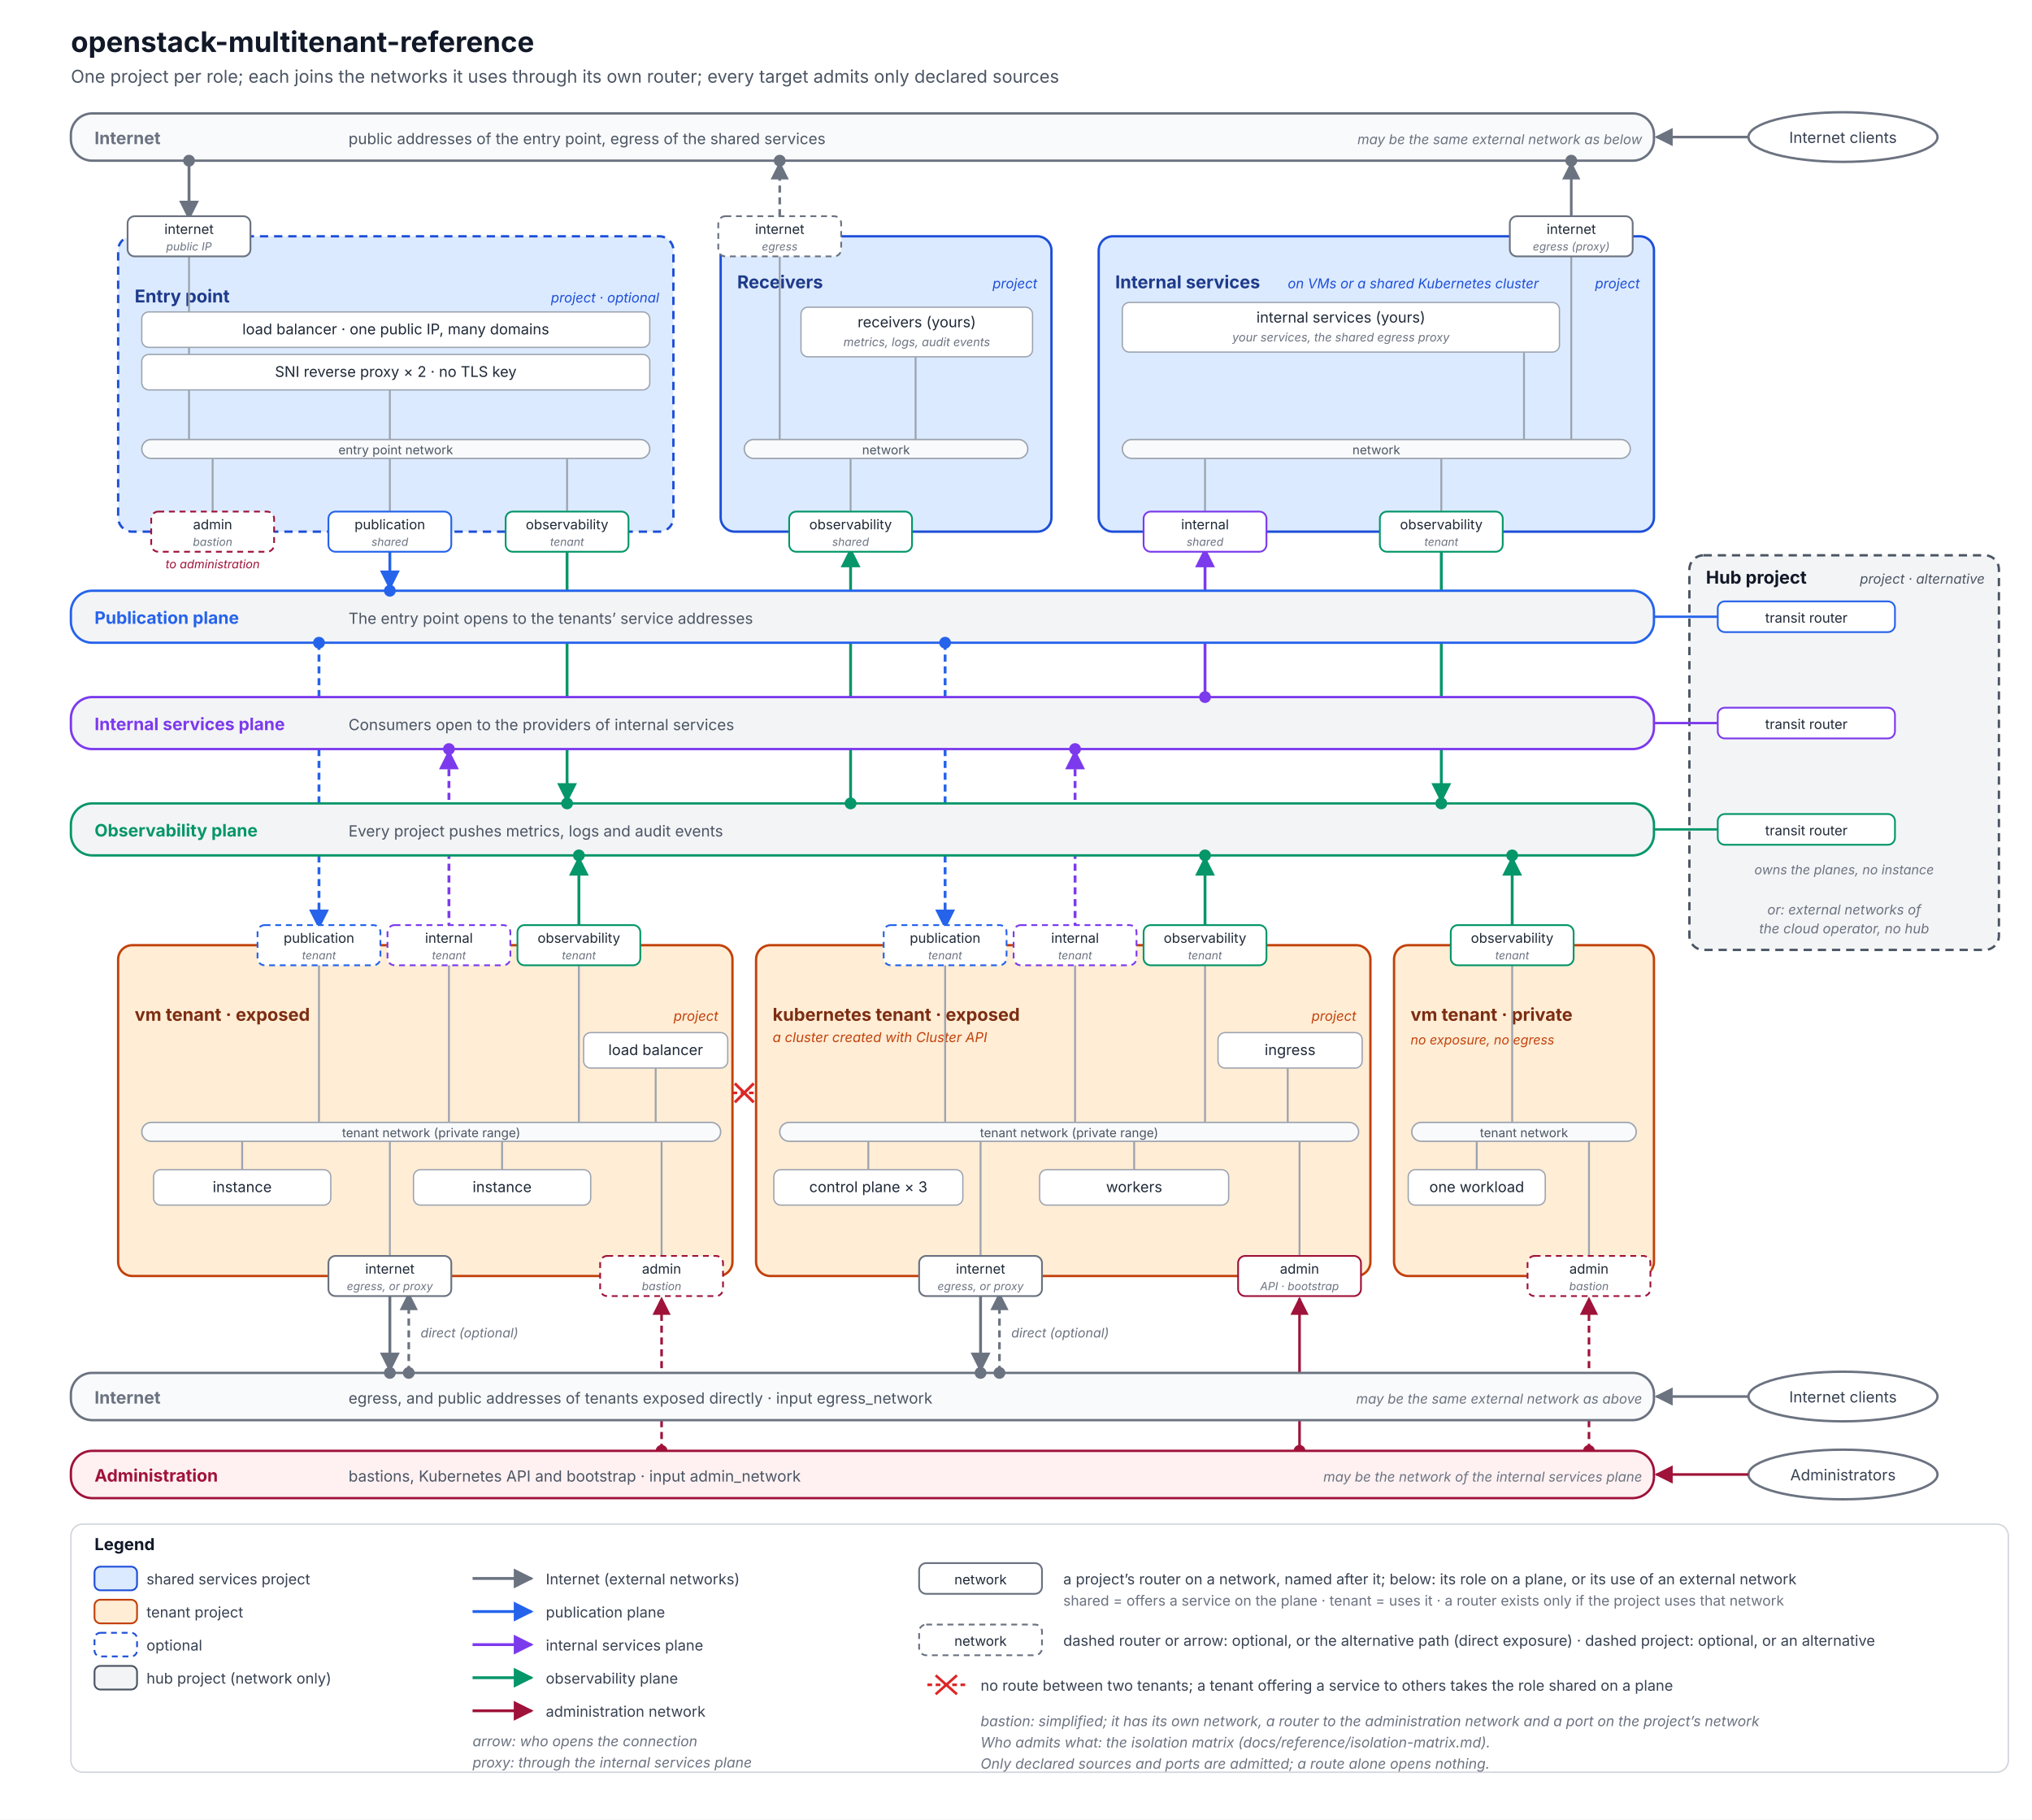
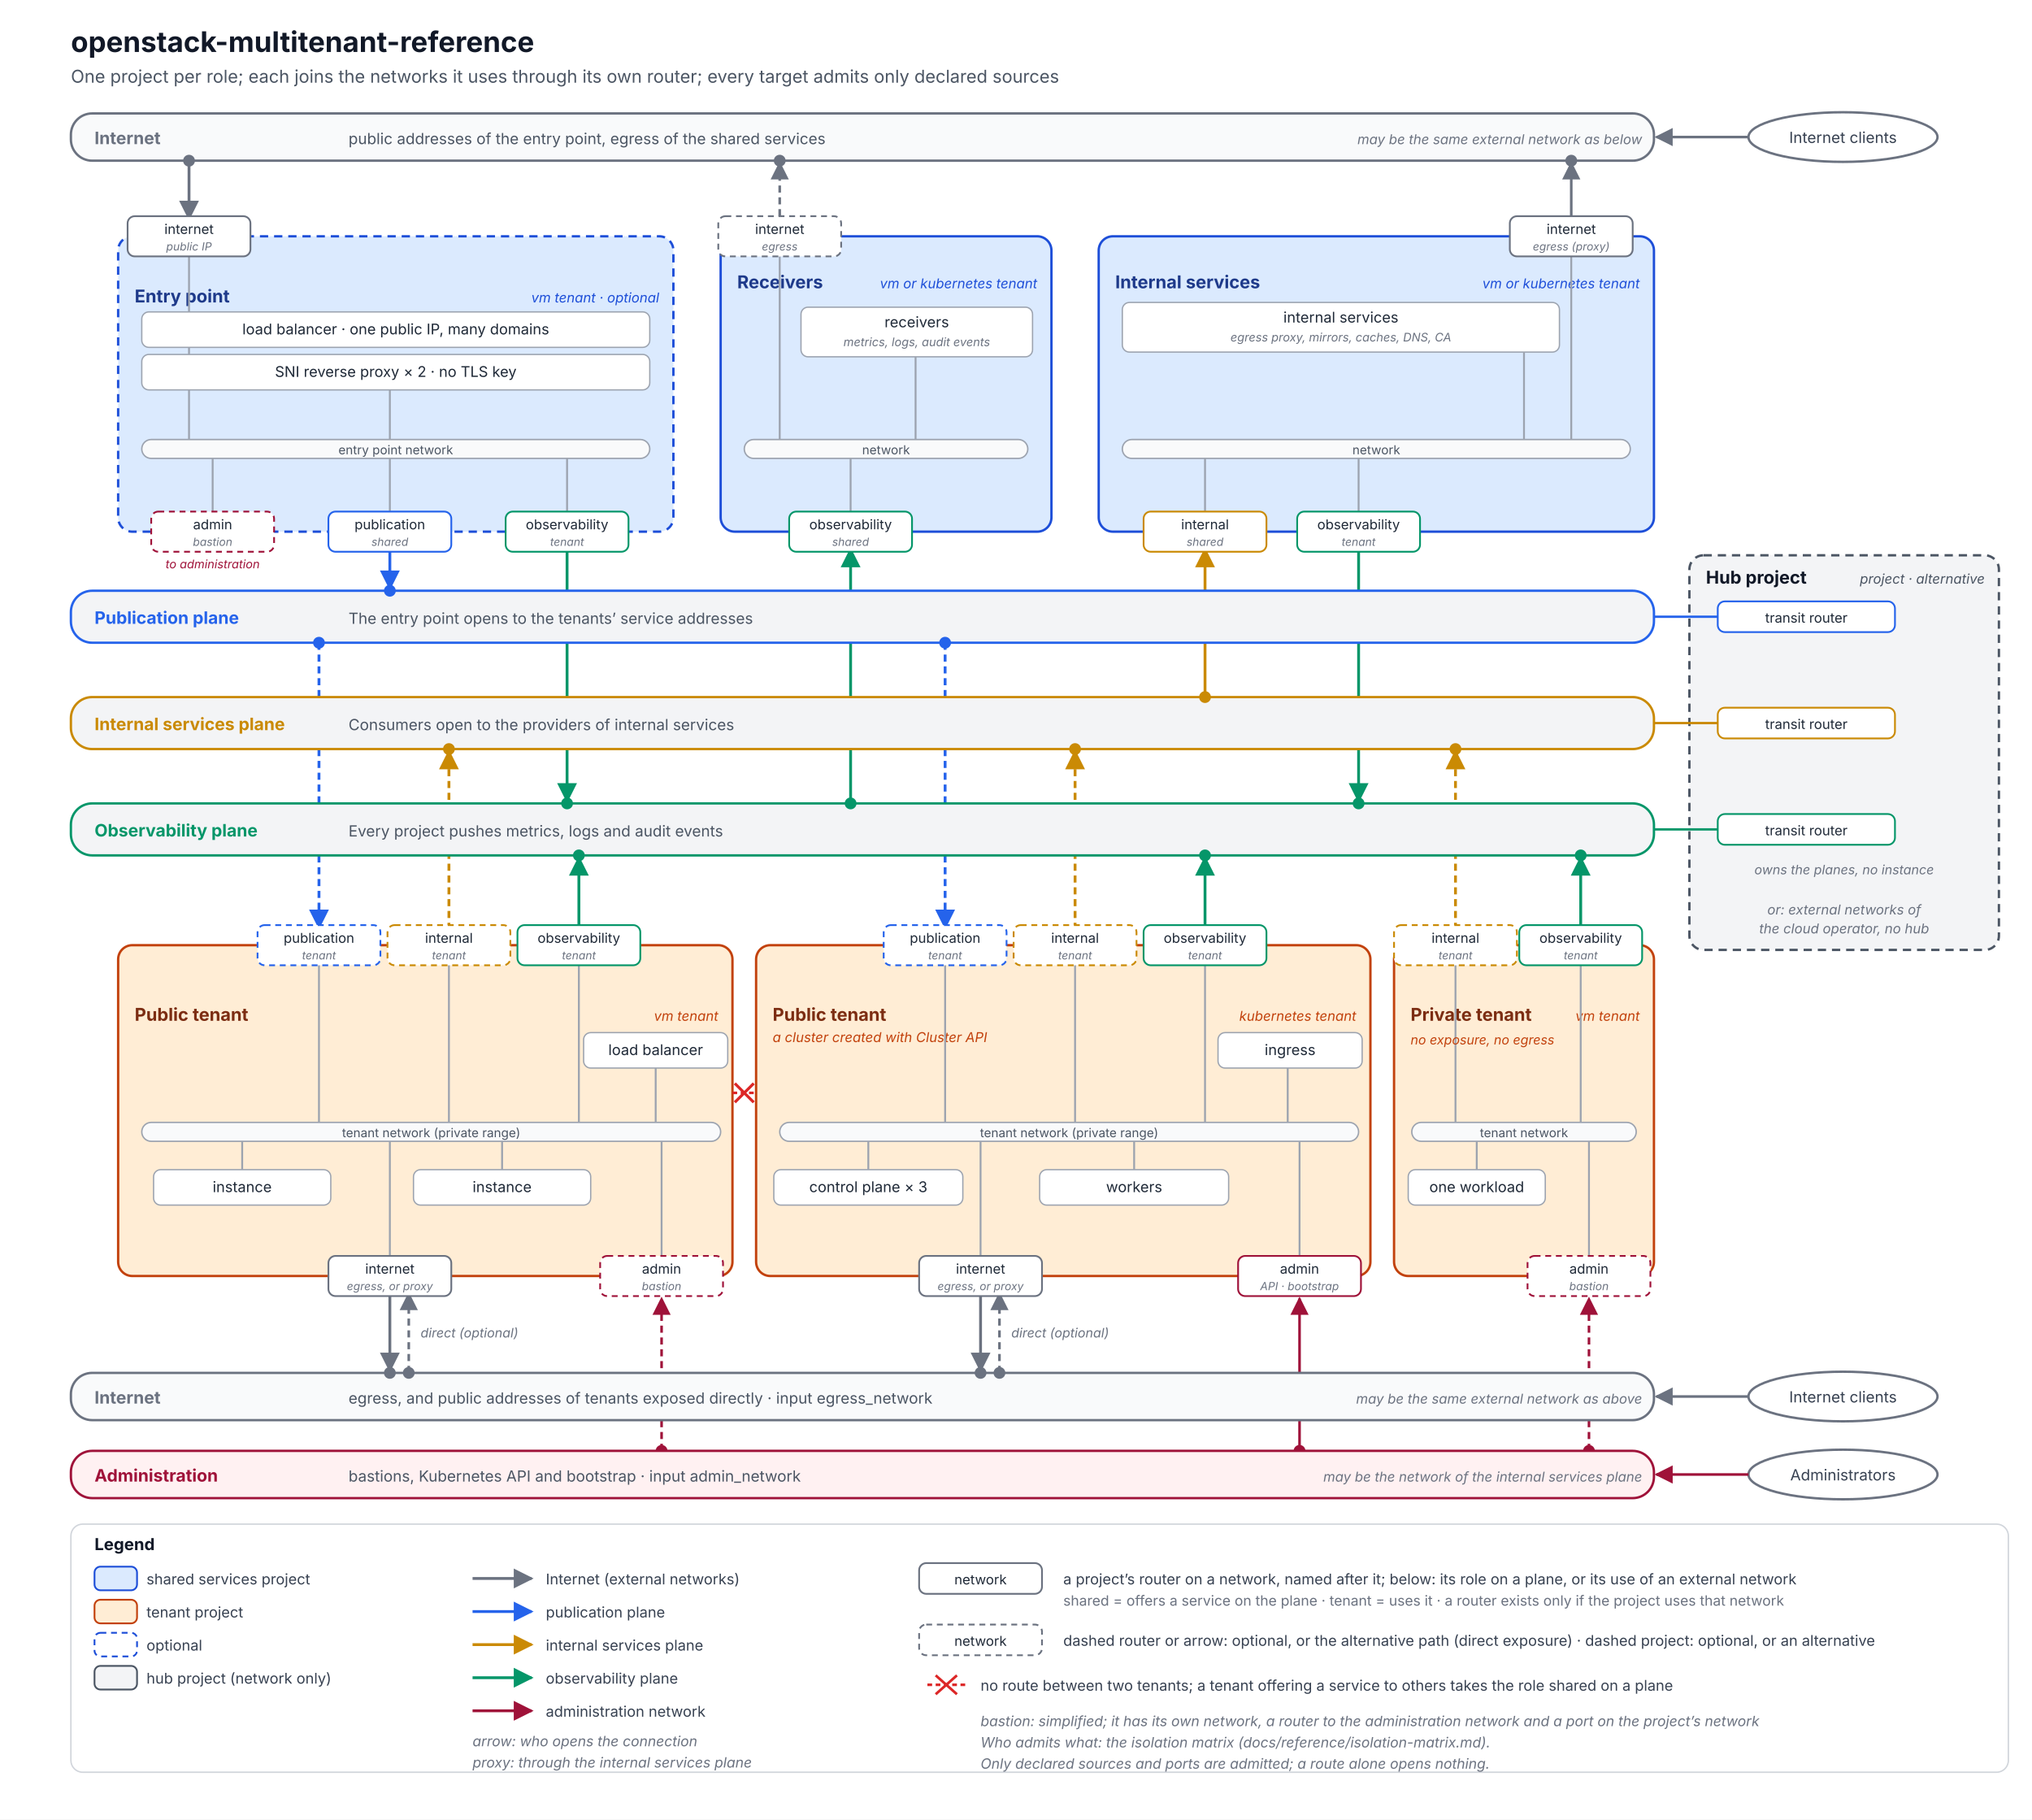
<svg xmlns="http://www.w3.org/2000/svg" viewBox="0 0 1720 1540" width="1720" height="1540" font-family="Inter,'Segoe UI',Helvetica,Arial,'DejaVu Sans',sans-serif">
  <defs>
    <marker id="madm" viewBox="0 0 10 10" refX="9" refY="5" markerWidth="7" markerHeight="7" orient="auto-start-reverse">
      <path d="M0,0 L10,5 L0,10 z" fill="#9f1239" />
    </marker>
    <marker id="mnet" viewBox="0 0 10 10" refX="9" refY="5" markerWidth="7" markerHeight="7" orient="auto-start-reverse">
      <path d="M0,0 L10,5 L0,10 z" fill="#6b7280" />
    </marker>
    <marker id="mpub" viewBox="0 0 10 10" refX="9" refY="5" markerWidth="7" markerHeight="7" orient="auto-start-reverse">
      <path d="M0,0 L10,5 L0,10 z" fill="#2563eb" />
    </marker>
    <marker id="mint" viewBox="0 0 10 10" refX="9" refY="5" markerWidth="7" markerHeight="7" orient="auto-start-reverse">
-       <path d="M0,0 L10,5 L0,10 z" fill="#7c3aed" />
+       <path d="M0,0 L10,5 L0,10 z" fill="#ca8a04" />
    </marker>
    <marker id="mobs" viewBox="0 0 10 10" refX="9" refY="5" markerWidth="7" markerHeight="7" orient="auto-start-reverse">
      <path d="M0,0 L10,5 L0,10 z" fill="#059669" />
    </marker>
    <marker id="mlan" viewBox="0 0 10 10" refX="9" refY="5" markerWidth="7" markerHeight="7" orient="auto-start-reverse">
      <path d="M0,0 L10,5 L0,10 z" fill="#9ca3af" />
    </marker>
    <marker id="mr" viewBox="0 0 10 10" refX="9" refY="5" markerWidth="7" markerHeight="7" orient="auto-start-reverse">
      <path d="M0,0 L10,5 L0,10 z" fill="#dc2626" />
    </marker>
  </defs>
  <rect width="1720" height="1540" fill="#ffffff" />
  <text x="60" y="44" font-size="24" fill="#111827" font-weight="bold" text-anchor="start">openstack-multitenant-reference</text>
  <text x="60" y="70" font-size="15" fill="#4b5563" font-weight="normal" text-anchor="start">One project per role; each joins the networks it uses through its own router; every target admits only declared sources</text>
  <line x1="330" y1="463" x2="330" y2="498" stroke="#2563eb" stroke-width="2.4" marker-end="url(#mpub)" />
  <line x1="480" y1="463" x2="480" y2="678" stroke="#059669" stroke-width="2.4" marker-end="url(#mobs)" />
  <line x1="720" y1="680" x2="720" y2="465" stroke="#059669" stroke-width="2.4" marker-end="url(#mobs)" />
-   <line x1="1020" y1="590" x2="1020" y2="465" stroke="#7c3aed" stroke-width="2.4" marker-end="url(#mint)" />
-   <line x1="1220" y1="463" x2="1220" y2="678" stroke="#059669" stroke-width="2.4" marker-end="url(#mobs)" />
+   <line x1="1020" y1="590" x2="1020" y2="465" stroke="#ca8a04" stroke-width="2.4" marker-end="url(#mint)" />
+   <line x1="1150" y1="463" x2="1150" y2="678" stroke="#059669" stroke-width="2.4" marker-end="url(#mobs)" />
  <line x1="270" y1="544" x2="270" y2="785" stroke="#2563eb" stroke-width="2.4" stroke-dasharray="6 4" marker-end="url(#mpub)" />
-   <line x1="380" y1="787" x2="380" y2="636" stroke="#7c3aed" stroke-width="2.4" stroke-dasharray="6 4" marker-end="url(#mint)" />
+   <line x1="380" y1="787" x2="380" y2="636" stroke="#ca8a04" stroke-width="2.4" stroke-dasharray="6 4" marker-end="url(#mint)" />
+   <line x1="1232" y1="787" x2="1232" y2="636" stroke="#ca8a04" stroke-width="2.4" stroke-dasharray="6 4" marker-end="url(#mint)" />
  <line x1="490" y1="787" x2="490" y2="726" stroke="#059669" stroke-width="2.4" marker-end="url(#mobs)" />
  <line x1="800" y1="544" x2="800" y2="785" stroke="#2563eb" stroke-width="2.4" stroke-dasharray="6 4" marker-end="url(#mpub)" />
-   <line x1="910" y1="787" x2="910" y2="636" stroke="#7c3aed" stroke-width="2.4" stroke-dasharray="6 4" marker-end="url(#mint)" />
+   <line x1="910" y1="787" x2="910" y2="636" stroke="#ca8a04" stroke-width="2.4" stroke-dasharray="6 4" marker-end="url(#mint)" />
  <line x1="1020" y1="787" x2="1020" y2="726" stroke="#059669" stroke-width="2.4" marker-end="url(#mobs)" />
-   <line x1="1280" y1="787" x2="1280" y2="726" stroke="#059669" stroke-width="2.4" marker-end="url(#mobs)" />
+   <line x1="1338" y1="787" x2="1338" y2="726" stroke="#059669" stroke-width="2.4" marker-end="url(#mobs)" />
  <rect x="60" y="96" width="1340" height="40" rx="18" fill="#f9fafb" stroke="#6b7280" stroke-width="2" />
  <text x="80" y="122" font-size="14.5" fill="#6b7280" font-weight="bold" text-anchor="start">Internet</text>
  <text x="295" y="122" font-size="13" fill="#4b5563" font-weight="normal" text-anchor="start">public addresses of the entry point, egress of the shared services</text>
  <line x1="560" y1="1228" x2="560" y2="1099" stroke="#9f1239" stroke-width="2.2" stroke-dasharray="6 4" marker-end="url(#madm)" />
  <circle cx="560" cy="1228" r="5" fill="#9f1239" />
  <line x1="1100" y1="1228" x2="1100" y2="1099" stroke="#9f1239" stroke-width="2.2" marker-end="url(#madm)" />
  <circle cx="1100" cy="1228" r="5" fill="#9f1239" />
  <line x1="1345" y1="1228" x2="1345" y2="1099" stroke="#9f1239" stroke-width="2.2" stroke-dasharray="6 4" marker-end="url(#madm)" />
  <circle cx="1345" cy="1228" r="5" fill="#9f1239" />
  <rect x="60" y="1162" width="1340" height="40" rx="18" fill="#f9fafb" stroke="#6b7280" stroke-width="2" />
  <text x="80" y="1188" font-size="14.5" fill="#6b7280" font-weight="bold" text-anchor="start">Internet</text>
  <text x="295" y="1188" font-size="13" fill="#4b5563" font-weight="normal" text-anchor="start">egress, and public addresses of tenants exposed directly · input egress_network</text>
  <text x="1390" y="122" font-size="11.5" fill="#6b7280" font-weight="normal" text-anchor="end" font-style="italic">may be the same external network as below</text>
  <text x="1390" y="1188" font-size="11.5" fill="#6b7280" font-weight="normal" text-anchor="end" font-style="italic">may be the same external network as above</text>
  <ellipse cx="1560" cy="116" rx="80" ry="21" fill="#ffffff" stroke="#6b7280" stroke-width="2" />
  <text x="1560" y="121" font-size="13" fill="#374151" font-weight="normal" text-anchor="middle">Internet clients</text>
  <line x1="1480" y1="116" x2="1402" y2="116" stroke="#6b7280" stroke-width="2.2" marker-end="url(#mnet)" />
  <ellipse cx="1560" cy="1182" rx="80" ry="21" fill="#ffffff" stroke="#6b7280" stroke-width="2" />
  <text x="1560" y="1187" font-size="13" fill="#374151" font-weight="normal" text-anchor="middle">Internet clients</text>
  <line x1="1480" y1="1182" x2="1402" y2="1182" stroke="#6b7280" stroke-width="2.2" marker-end="url(#mnet)" />
  <line x1="660" y1="183" x2="660" y2="138" stroke="#6b7280" stroke-width="2.2" stroke-dasharray="6 4" marker-end="url(#mnet)" />
  <circle cx="660" cy="136" r="5" fill="#6b7280" />
  <line x1="1330" y1="183" x2="1330" y2="138" stroke="#6b7280" stroke-width="2.2" marker-end="url(#mnet)" />
  <circle cx="1330" cy="136" r="5" fill="#6b7280" />
  <line x1="160" y1="136" x2="160" y2="185" stroke="#6b7280" stroke-width="2.4" marker-end="url(#mnet)" />
  <circle cx="160" cy="136" r="5" fill="#6b7280" />
  <line x1="330" y1="1093" x2="330" y2="1160" stroke="#6b7280" stroke-width="2.4" marker-end="url(#mnet)" />
  <circle cx="330" cy="1162" r="5" fill="#6b7280" />
  <line x1="830" y1="1093" x2="830" y2="1160" stroke="#6b7280" stroke-width="2.4" marker-end="url(#mnet)" />
  <circle cx="830" cy="1162" r="5" fill="#6b7280" />
  <rect x="60" y="1228" width="1340" height="40" rx="18" fill="#fff1f2" stroke="#9f1239" stroke-width="2" />
  <text x="80" y="1254" font-size="14.5" fill="#9f1239" font-weight="bold" text-anchor="start">Administration</text>
  <text x="295" y="1254" font-size="13" fill="#4b5563" font-weight="normal" text-anchor="start">bastions, Kubernetes API and bootstrap · input admin_network</text>
  <text x="1390" y="1254" font-size="11.5" fill="#6b7280" font-weight="normal" text-anchor="end" font-style="italic">may be the network of the internal services plane</text>
  <ellipse cx="1560" cy="1248" rx="80" ry="21" fill="#ffffff" stroke="#6b7280" stroke-width="2" />
  <text x="1560" y="1253" font-size="13" fill="#374151" font-weight="normal" text-anchor="middle">Administrators</text>
  <line x1="1480" y1="1248" x2="1402" y2="1248" stroke="#9f1239" stroke-width="2.2" marker-end="url(#madm)" />
  <line x1="346" y1="1162" x2="346" y2="1095" stroke="#6b7280" stroke-width="2.2" stroke-dasharray="6 4" marker-end="url(#mnet)" />
  <circle cx="346" cy="1162" r="5" fill="#6b7280" />
  <text x="356" y="1132" font-size="11" fill="#6b7280" font-weight="normal" text-anchor="start" font-style="italic">direct (optional)</text>
  <line x1="846" y1="1162" x2="846" y2="1095" stroke="#6b7280" stroke-width="2.2" stroke-dasharray="6 4" marker-end="url(#mnet)" />
  <circle cx="846" cy="1162" r="5" fill="#6b7280" />
  <text x="856" y="1132" font-size="11" fill="#6b7280" font-weight="normal" text-anchor="start" font-style="italic">direct (optional)</text>
  <rect x="60" y="500" width="1340" height="44" rx="18" fill="#f3f4f6" stroke="#2563eb" stroke-width="2" />
  <text x="80" y="528" font-size="14.5" fill="#2563eb" font-weight="bold" text-anchor="start">Publication plane</text>
  <text x="295" y="528" font-size="13" fill="#4b5563" font-weight="normal" text-anchor="start">The entry point opens to the tenants’ service addresses</text>
-   <rect x="60" y="590" width="1340" height="44" rx="18" fill="#f3f4f6" stroke="#7c3aed" stroke-width="2" />
-   <text x="80" y="618" font-size="14.5" fill="#7c3aed" font-weight="bold" text-anchor="start">Internal services plane</text>
+   <rect x="60" y="590" width="1340" height="44" rx="18" fill="#f3f4f6" stroke="#ca8a04" stroke-width="2" />
+   <text x="80" y="618" font-size="14.5" fill="#ca8a04" font-weight="bold" text-anchor="start">Internal services plane</text>
  <text x="295" y="618" font-size="13" fill="#4b5563" font-weight="normal" text-anchor="start">Consumers open to the providers of internal services</text>
  <rect x="60" y="680" width="1340" height="44" rx="18" fill="#f3f4f6" stroke="#059669" stroke-width="2" />
  <text x="80" y="708" font-size="14.5" fill="#059669" font-weight="bold" text-anchor="start">Observability plane</text>
  <text x="295" y="708" font-size="13" fill="#4b5563" font-weight="normal" text-anchor="start">Every project pushes metrics, logs and audit events</text>
  <circle cx="330" cy="500" r="5" fill="#2563eb" />
  <circle cx="480" cy="680" r="5" fill="#059669" />
  <circle cx="720" cy="680" r="5" fill="#059669" />
-   <circle cx="1020" cy="590" r="5" fill="#7c3aed" />
-   <circle cx="1220" cy="680" r="5" fill="#059669" />
+   <circle cx="1020" cy="590" r="5" fill="#ca8a04" />
+   <circle cx="1150" cy="680" r="5" fill="#059669" />
  <circle cx="270" cy="544" r="5" fill="#2563eb" />
-   <circle cx="380" cy="634" r="5" fill="#7c3aed" />
+   <circle cx="380" cy="634" r="5" fill="#ca8a04" />
+   <circle cx="1232" cy="634" r="5" fill="#ca8a04" />
  <circle cx="490" cy="724" r="5" fill="#059669" />
  <circle cx="800" cy="544" r="5" fill="#2563eb" />
-   <circle cx="910" cy="634" r="5" fill="#7c3aed" />
+   <circle cx="910" cy="634" r="5" fill="#ca8a04" />
  <circle cx="1020" cy="724" r="5" fill="#059669" />
-   <circle cx="1280" cy="724" r="5" fill="#059669" />
+   <circle cx="1338" cy="724" r="5" fill="#059669" />
  <rect x="1430" y="470" width="262" height="334" rx="12" fill="#f3f4f6" stroke="#4b5563" stroke-width="2" stroke-dasharray="7 5" />
  <text x="1444" y="494" font-size="15" fill="#111827" font-weight="bold" text-anchor="start">Hub project</text>
  <text x="1680" y="494" font-size="11.5" fill="#4b5563" font-weight="normal" text-anchor="end" font-style="italic">project · alternative</text>
  <line x1="1400" y1="522.0" x2="1454" y2="522.0" stroke="#2563eb" stroke-width="2" />
  <rect x="1454" y="509.0" width="150" height="26" rx="6" fill="#ffffff" stroke="#2563eb" stroke-width="1.5" />
  <text x="1529" y="527.0" font-size="11.5" fill="#1f2937" font-weight="normal" text-anchor="middle">transit router</text>
-   <line x1="1400" y1="612.0" x2="1454" y2="612.0" stroke="#7c3aed" stroke-width="2" />
-   <rect x="1454" y="599.0" width="150" height="26" rx="6" fill="#ffffff" stroke="#7c3aed" stroke-width="1.5" />
+   <line x1="1400" y1="612.0" x2="1454" y2="612.0" stroke="#ca8a04" stroke-width="2" />
+   <rect x="1454" y="599.0" width="150" height="26" rx="6" fill="#ffffff" stroke="#ca8a04" stroke-width="1.5" />
  <text x="1529" y="617.0" font-size="11.5" fill="#1f2937" font-weight="normal" text-anchor="middle">transit router</text>
  <line x1="1400" y1="702.0" x2="1454" y2="702.0" stroke="#059669" stroke-width="2" />
  <rect x="1454" y="689.0" width="150" height="26" rx="6" fill="#ffffff" stroke="#059669" stroke-width="1.5" />
  <text x="1529" y="707.0" font-size="11.5" fill="#1f2937" font-weight="normal" text-anchor="middle">transit router</text>
  <text x="1561" y="740" font-size="11" fill="#6b7280" font-weight="normal" text-anchor="middle" font-style="italic">owns the planes, no instance</text>
  <text x="1561" y="774" font-size="11.5" fill="#6b7280" font-weight="normal" text-anchor="middle" font-style="italic">or: external networks of</text>
  <text x="1561" y="790" font-size="11.5" fill="#6b7280" font-weight="normal" text-anchor="middle" font-style="italic">the cloud operator, no hub</text>
  <rect x="100" y="200" width="470" height="250" rx="12" fill="#dbeafe" stroke="#1d4ed8" stroke-width="2" stroke-dasharray="7 5" />
  <text x="114" y="256" font-size="15" fill="#1e3a8a" font-weight="bold" text-anchor="start">Entry point</text>
-   <text x="558" y="256" font-size="11.5" fill="#1d4ed8" font-weight="normal" text-anchor="end" font-style="italic">project · optional</text>
+   <text x="558" y="256" font-size="11.5" fill="#1d4ed8" font-weight="normal" text-anchor="end" font-style="italic">vm tenant · optional</text>
  <line x1="160" y1="213" x2="160" y2="372" stroke="#9ca3af" stroke-width="1.6" />
  <rect x="120" y="264" width="430" height="30" rx="6" fill="#ffffff" stroke="#9ca3af" stroke-width="1.1" />
  <text x="335.0" y="283.0" font-size="12.5" fill="#1f2937" text-anchor="middle">load balancer · one public IP, many domains</text>
  <rect x="120" y="300" width="430" height="30" rx="6" fill="#ffffff" stroke="#9ca3af" stroke-width="1.1" />
  <text x="335.0" y="319.0" font-size="12.5" fill="#1f2937" text-anchor="middle">SNI reverse proxy × 2 · no TLS key</text>
  <line x1="330" y1="330" x2="330" y2="372" stroke="#9ca3af" stroke-width="1.6" />
  <rect x="120" y="372" width="430" height="16" rx="8" fill="#f9fafb" stroke="#9ca3af" stroke-width="1.2" />
  <text x="335.0" y="384.5" font-size="10.5" fill="#4b5563" font-weight="normal" text-anchor="middle">entry point network</text>
  <line x1="330" y1="388" x2="330" y2="437" stroke="#9ca3af" stroke-width="1.6" />
  <line x1="480" y1="388" x2="480" y2="437" stroke="#9ca3af" stroke-width="1.6" />
  <rect x="610" y="200" width="280" height="250" rx="12" fill="#dbeafe" stroke="#1d4ed8" stroke-width="2" />
  <text x="624" y="244" font-size="15" fill="#1e3a8a" font-weight="bold" text-anchor="start">Receivers</text>
-   <text x="878" y="244" font-size="11.5" fill="#1d4ed8" font-weight="normal" text-anchor="end" font-style="italic">project</text>
+   <text x="878" y="244" font-size="11.5" fill="#1d4ed8" font-weight="normal" text-anchor="end" font-style="italic">vm or kubernetes tenant</text>
  <line x1="775" y1="302" x2="775" y2="372" stroke="#9ca3af" stroke-width="1.6" />
  <rect x="678" y="260" width="196" height="42" rx="6" fill="#ffffff" stroke="#9ca3af" stroke-width="1.1" />
-   <text x="776.0" y="277.0" font-size="12.5" fill="#1f2937" text-anchor="middle">receivers (yours)</text>
+   <text x="776.0" y="277.0" font-size="12.5" fill="#1f2937" text-anchor="middle">receivers</text>
  <text x="776.0" y="293.0" font-size="10" fill="#6b7280" text-anchor="middle" font-style="italic">metrics, logs, audit events</text>
  <rect x="630" y="372" width="240" height="16" rx="8" fill="#f9fafb" stroke="#9ca3af" stroke-width="1.2" />
  <text x="750.0" y="384.5" font-size="10.5" fill="#4b5563" font-weight="normal" text-anchor="middle">network</text>
  <line x1="720" y1="388" x2="720" y2="437" stroke="#9ca3af" stroke-width="1.6" />
  <rect x="930" y="200" width="470" height="250" rx="12" fill="#dbeafe" stroke="#1d4ed8" stroke-width="2" />
  <text x="944" y="244" font-size="15" fill="#1e3a8a" font-weight="bold" text-anchor="start">Internal services</text>
-   <text x="1388" y="244" font-size="11.5" fill="#1d4ed8" font-weight="normal" text-anchor="end" font-style="italic">project</text>
-   <text x="1090" y="244" font-size="11.5" fill="#1d4ed8" font-weight="normal" text-anchor="start" font-style="italic">on VMs or a shared Kubernetes cluster</text>
+   <text x="1388" y="244" font-size="11.5" fill="#1d4ed8" font-weight="normal" text-anchor="end" font-style="italic">vm or kubernetes tenant</text>
  <line x1="1290" y1="298" x2="1290" y2="372" stroke="#9ca3af" stroke-width="1.6" />
  <rect x="950" y="256" width="370" height="42" rx="6" fill="#ffffff" stroke="#9ca3af" stroke-width="1.1" />
-   <text x="1135.0" y="273.0" font-size="12.5" fill="#1f2937" text-anchor="middle">internal services (yours)</text>
-   <text x="1135.0" y="289.0" font-size="10" fill="#6b7280" text-anchor="middle" font-style="italic">your services, the shared egress proxy</text>
+   <text x="1135.0" y="273.0" font-size="12.5" fill="#1f2937" text-anchor="middle">internal services</text>
+   <text x="1135.0" y="289.0" font-size="10" fill="#6b7280" text-anchor="middle" font-style="italic">egress proxy, mirrors, caches, DNS, CA</text>
  <rect x="950" y="372" width="430" height="16" rx="8" fill="#f9fafb" stroke="#9ca3af" stroke-width="1.2" />
  <text x="1165.0" y="384.5" font-size="10.5" fill="#4b5563" font-weight="normal" text-anchor="middle">network</text>
  <line x1="1020" y1="388" x2="1020" y2="437" stroke="#9ca3af" stroke-width="1.6" />
-   <line x1="1220" y1="388" x2="1220" y2="437" stroke="#9ca3af" stroke-width="1.6" />
+   <line x1="1150" y1="388" x2="1150" y2="437" stroke="#9ca3af" stroke-width="1.6" />
  <rect x="108.0" y="183" width="104" height="34" rx="6" fill="#ffffff" stroke="#6b7280" stroke-width="1.5" />
  <text x="160" y="198" font-size="11.5" fill="#1f2937" font-weight="normal" text-anchor="middle">internet</text>
  <text x="160" y="212" font-size="9.5" fill="#6b7280" font-weight="normal" text-anchor="middle" font-style="italic">public IP</text>
  <line x1="180" y1="388" x2="180" y2="433" stroke="#9ca3af" stroke-width="1.6" />
  <rect x="128.0" y="433" width="104" height="34" rx="6" fill="#ffffff" stroke="#9f1239" stroke-width="1.5" stroke-dasharray="5 4" />
  <text x="180" y="448" font-size="11.5" fill="#1f2937" font-weight="normal" text-anchor="middle">admin</text>
  <text x="180" y="462" font-size="9.5" fill="#6b7280" font-weight="normal" text-anchor="middle" font-style="italic">bastion</text>
  <text x="180" y="481" font-size="10" fill="#9f1239" font-weight="normal" text-anchor="middle" font-style="italic">to administration</text>
  <line x1="660" y1="217" x2="660" y2="372" stroke="#9ca3af" stroke-width="1.6" />
  <line x1="1330" y1="217" x2="1330" y2="372" stroke="#9ca3af" stroke-width="1.6" />
  <rect x="608.0" y="183" width="104" height="34" rx="6" fill="#ffffff" stroke="#6b7280" stroke-width="1.5" stroke-dasharray="5 4" />
  <text x="660" y="198" font-size="11.5" fill="#1f2937" font-weight="normal" text-anchor="middle">internet</text>
  <text x="660" y="212" font-size="9.5" fill="#6b7280" font-weight="normal" text-anchor="middle" font-style="italic">egress</text>
  <rect x="1278.0" y="183" width="104" height="34" rx="6" fill="#ffffff" stroke="#6b7280" stroke-width="1.5" />
  <text x="1330" y="198" font-size="11.5" fill="#1f2937" font-weight="normal" text-anchor="middle">internet</text>
  <text x="1330" y="212" font-size="9.5" fill="#6b7280" font-weight="normal" text-anchor="middle" font-style="italic">egress (proxy)</text>
  <rect x="100" y="800" width="520" height="280" rx="12" fill="#ffedd5" stroke="#c2410c" stroke-width="2" />
-   <text x="114" y="864" font-size="15" fill="#7c2d12" font-weight="bold" text-anchor="start">vm tenant · exposed</text>
-   <text x="608" y="864" font-size="11.5" fill="#c2410c" font-weight="normal" text-anchor="end" font-style="italic">project</text>
+   <text x="114" y="864" font-size="15" fill="#7c2d12" font-weight="bold" text-anchor="start">Public tenant</text>
+   <text x="608" y="864" font-size="11.5" fill="#c2410c" font-weight="normal" text-anchor="end" font-style="italic">vm tenant</text>
  <line x1="555" y1="904" x2="555" y2="950" stroke="#9ca3af" stroke-width="1.6" />
  <rect x="494" y="874" width="122" height="30" rx="6" fill="#ffffff" stroke="#9ca3af" stroke-width="1.1" />
  <text x="555.0" y="893.0" font-size="12.5" fill="#1f2937" text-anchor="middle">load balancer</text>
  <rect x="120" y="950" width="490" height="16" rx="8" fill="#f9fafb" stroke="#9ca3af" stroke-width="1.2" />
  <text x="365.0" y="962.5" font-size="10.5" fill="#4b5563" font-weight="normal" text-anchor="middle">tenant network (private range)</text>
  <line x1="270" y1="813" x2="270" y2="950" stroke="#9ca3af" stroke-width="1.6" />
  <line x1="380" y1="813" x2="380" y2="950" stroke="#9ca3af" stroke-width="1.6" />
  <line x1="490" y1="813" x2="490" y2="950" stroke="#9ca3af" stroke-width="1.6" />
  <line x1="205" y1="966" x2="205" y2="990" stroke="#9ca3af" stroke-width="1.6" />
  <line x1="425" y1="966" x2="425" y2="990" stroke="#9ca3af" stroke-width="1.6" />
  <rect x="130" y="990" width="150" height="30" rx="6" fill="#ffffff" stroke="#9ca3af" stroke-width="1.1" />
  <text x="205.0" y="1009.0" font-size="12.5" fill="#1f2937" text-anchor="middle">instance</text>
  <rect x="350" y="990" width="150" height="30" rx="6" fill="#ffffff" stroke="#9ca3af" stroke-width="1.1" />
  <text x="425.0" y="1009.0" font-size="12.5" fill="#1f2937" text-anchor="middle">instance</text>
  <line x1="330" y1="966" x2="330" y2="1067" stroke="#9ca3af" stroke-width="1.6" />
  <line x1="560" y1="966" x2="560" y2="1063" stroke="#9ca3af" stroke-width="1.6" />
  <rect x="640" y="800" width="520" height="280" rx="12" fill="#ffedd5" stroke="#c2410c" stroke-width="2" />
-   <text x="654" y="864" font-size="15" fill="#7c2d12" font-weight="bold" text-anchor="start">kubernetes tenant · exposed</text>
-   <text x="1148" y="864" font-size="11.5" fill="#c2410c" font-weight="normal" text-anchor="end" font-style="italic">project</text>
+   <text x="654" y="864" font-size="15" fill="#7c2d12" font-weight="bold" text-anchor="start">Public tenant</text>
+   <text x="1148" y="864" font-size="11.5" fill="#c2410c" font-weight="normal" text-anchor="end" font-style="italic">kubernetes tenant</text>
  <text x="654" y="882" font-size="11.5" fill="#c2410c" font-weight="normal" text-anchor="start" font-style="italic">a cluster created with Cluster API</text>
  <line x1="1090" y1="904" x2="1090" y2="950" stroke="#9ca3af" stroke-width="1.6" />
  <rect x="1031" y="874" width="122" height="30" rx="6" fill="#ffffff" stroke="#9ca3af" stroke-width="1.1" />
  <text x="1092.0" y="893.0" font-size="12.5" fill="#1f2937" text-anchor="middle">ingress</text>
  <rect x="660" y="950" width="490" height="16" rx="8" fill="#f9fafb" stroke="#9ca3af" stroke-width="1.2" />
  <text x="905.0" y="962.5" font-size="10.5" fill="#4b5563" font-weight="normal" text-anchor="middle">tenant network (private range)</text>
  <line x1="800" y1="813" x2="800" y2="950" stroke="#9ca3af" stroke-width="1.6" />
  <line x1="910" y1="813" x2="910" y2="950" stroke="#9ca3af" stroke-width="1.6" />
  <line x1="1020" y1="813" x2="1020" y2="950" stroke="#9ca3af" stroke-width="1.6" />
  <line x1="735" y1="966" x2="735" y2="990" stroke="#9ca3af" stroke-width="1.6" />
  <line x1="960" y1="966" x2="960" y2="990" stroke="#9ca3af" stroke-width="1.6" />
  <rect x="655" y="990" width="160" height="30" rx="6" fill="#ffffff" stroke="#9ca3af" stroke-width="1.1" />
  <text x="735.0" y="1009.0" font-size="12.5" fill="#1f2937" text-anchor="middle">control plane × 3</text>
  <rect x="880" y="990" width="160" height="30" rx="6" fill="#ffffff" stroke="#9ca3af" stroke-width="1.1" />
  <text x="960.0" y="1009.0" font-size="12.5" fill="#1f2937" text-anchor="middle">workers</text>
  <line x1="830" y1="966" x2="830" y2="1067" stroke="#9ca3af" stroke-width="1.6" />
  <line x1="1100" y1="966" x2="1100" y2="1063" stroke="#9ca3af" stroke-width="1.6" />
  <rect x="1180" y="800" width="220" height="280" rx="12" fill="#ffedd5" stroke="#c2410c" stroke-width="2" />
-   <text x="1194" y="864" font-size="15" fill="#7c2d12" font-weight="bold" text-anchor="start">vm tenant · private</text>
+   <text x="1194" y="864" font-size="15" fill="#7c2d12" font-weight="bold" text-anchor="start">Private tenant</text>
+   <text x="1388" y="864" font-size="11.5" fill="#c2410c" font-weight="normal" text-anchor="end" font-style="italic">vm tenant</text>
  <rect x="1195" y="950" width="190" height="16" rx="8" fill="#f9fafb" stroke="#9ca3af" stroke-width="1.2" />
  <text x="1290.0" y="962.5" font-size="10.5" fill="#4b5563" font-weight="normal" text-anchor="middle">tenant network</text>
-   <line x1="1280" y1="813" x2="1280" y2="950" stroke="#9ca3af" stroke-width="1.6" />
+   <line x1="1338" y1="813" x2="1338" y2="950" stroke="#9ca3af" stroke-width="1.6" />
+   <line x1="1232" y1="813" x2="1232" y2="950" stroke="#9ca3af" stroke-width="1.6" />
  <line x1="1345" y1="966" x2="1345" y2="1063" stroke="#9ca3af" stroke-width="1.6" />
  <line x1="1250" y1="966" x2="1250" y2="990" stroke="#9ca3af" stroke-width="1.6" />
  <rect x="1192" y="990" width="116" height="30" rx="6" fill="#ffffff" stroke="#9ca3af" stroke-width="1.1" />
  <text x="1250.0" y="1009.0" font-size="12.5" fill="#1f2937" text-anchor="middle">one workload</text>
  <text x="1194" y="884" font-size="11" fill="#c2410c" font-weight="normal" text-anchor="start" font-style="italic">no exposure, no egress</text>
  <rect x="278.0" y="433" width="104" height="34" rx="6" fill="#ffffff" stroke="#2563eb" stroke-width="1.5" />
  <text x="330" y="448" font-size="11.5" fill="#1f2937" font-weight="normal" text-anchor="middle">publication</text>
  <text x="330" y="462" font-size="9.5" fill="#6b7280" font-weight="normal" text-anchor="middle" font-style="italic">shared</text>
  <rect x="428.0" y="433" width="104" height="34" rx="6" fill="#ffffff" stroke="#059669" stroke-width="1.5" />
  <text x="480" y="448" font-size="11.5" fill="#1f2937" font-weight="normal" text-anchor="middle">observability</text>
  <text x="480" y="462" font-size="9.5" fill="#6b7280" font-weight="normal" text-anchor="middle" font-style="italic">tenant</text>
  <rect x="668.0" y="433" width="104" height="34" rx="6" fill="#ffffff" stroke="#059669" stroke-width="1.5" />
  <text x="720" y="448" font-size="11.5" fill="#1f2937" font-weight="normal" text-anchor="middle">observability</text>
  <text x="720" y="462" font-size="9.5" fill="#6b7280" font-weight="normal" text-anchor="middle" font-style="italic">shared</text>
-   <rect x="968.0" y="433" width="104" height="34" rx="6" fill="#ffffff" stroke="#7c3aed" stroke-width="1.5" />
+   <rect x="968.0" y="433" width="104" height="34" rx="6" fill="#ffffff" stroke="#ca8a04" stroke-width="1.5" />
  <text x="1020" y="448" font-size="11.5" fill="#1f2937" font-weight="normal" text-anchor="middle">internal</text>
  <text x="1020" y="462" font-size="9.5" fill="#6b7280" font-weight="normal" text-anchor="middle" font-style="italic">shared</text>
-   <rect x="1168.0" y="433" width="104" height="34" rx="6" fill="#ffffff" stroke="#059669" stroke-width="1.5" />
-   <text x="1220" y="448" font-size="11.5" fill="#1f2937" font-weight="normal" text-anchor="middle">observability</text>
-   <text x="1220" y="462" font-size="9.5" fill="#6b7280" font-weight="normal" text-anchor="middle" font-style="italic">tenant</text>
+   <rect x="1098.0" y="433" width="104" height="34" rx="6" fill="#ffffff" stroke="#059669" stroke-width="1.5" />
+   <text x="1150" y="448" font-size="11.5" fill="#1f2937" font-weight="normal" text-anchor="middle">observability</text>
+   <text x="1150" y="462" font-size="9.5" fill="#6b7280" font-weight="normal" text-anchor="middle" font-style="italic">tenant</text>
  <rect x="218.0" y="783" width="104" height="34" rx="6" fill="#ffffff" stroke="#2563eb" stroke-width="1.5" stroke-dasharray="5 4" />
  <text x="270" y="798" font-size="11.5" fill="#1f2937" font-weight="normal" text-anchor="middle">publication</text>
  <text x="270" y="812" font-size="9.5" fill="#6b7280" font-weight="normal" text-anchor="middle" font-style="italic">tenant</text>
-   <rect x="328.0" y="783" width="104" height="34" rx="6" fill="#ffffff" stroke="#7c3aed" stroke-width="1.5" stroke-dasharray="5 4" />
+   <rect x="328.0" y="783" width="104" height="34" rx="6" fill="#ffffff" stroke="#ca8a04" stroke-width="1.5" stroke-dasharray="5 4" />
  <text x="380" y="798" font-size="11.5" fill="#1f2937" font-weight="normal" text-anchor="middle">internal</text>
  <text x="380" y="812" font-size="9.5" fill="#6b7280" font-weight="normal" text-anchor="middle" font-style="italic">tenant</text>
  <rect x="438.0" y="783" width="104" height="34" rx="6" fill="#ffffff" stroke="#059669" stroke-width="1.5" />
  <text x="490" y="798" font-size="11.5" fill="#1f2937" font-weight="normal" text-anchor="middle">observability</text>
  <text x="490" y="812" font-size="9.5" fill="#6b7280" font-weight="normal" text-anchor="middle" font-style="italic">tenant</text>
  <rect x="748.0" y="783" width="104" height="34" rx="6" fill="#ffffff" stroke="#2563eb" stroke-width="1.5" stroke-dasharray="5 4" />
  <text x="800" y="798" font-size="11.5" fill="#1f2937" font-weight="normal" text-anchor="middle">publication</text>
  <text x="800" y="812" font-size="9.5" fill="#6b7280" font-weight="normal" text-anchor="middle" font-style="italic">tenant</text>
-   <rect x="858.0" y="783" width="104" height="34" rx="6" fill="#ffffff" stroke="#7c3aed" stroke-width="1.5" stroke-dasharray="5 4" />
+   <rect x="858.0" y="783" width="104" height="34" rx="6" fill="#ffffff" stroke="#ca8a04" stroke-width="1.5" stroke-dasharray="5 4" />
  <text x="910" y="798" font-size="11.5" fill="#1f2937" font-weight="normal" text-anchor="middle">internal</text>
  <text x="910" y="812" font-size="9.5" fill="#6b7280" font-weight="normal" text-anchor="middle" font-style="italic">tenant</text>
  <rect x="968.0" y="783" width="104" height="34" rx="6" fill="#ffffff" stroke="#059669" stroke-width="1.5" />
  <text x="1020" y="798" font-size="11.5" fill="#1f2937" font-weight="normal" text-anchor="middle">observability</text>
  <text x="1020" y="812" font-size="9.5" fill="#6b7280" font-weight="normal" text-anchor="middle" font-style="italic">tenant</text>
-   <rect x="1228.0" y="783" width="104" height="34" rx="6" fill="#ffffff" stroke="#059669" stroke-width="1.5" />
-   <text x="1280" y="798" font-size="11.5" fill="#1f2937" font-weight="normal" text-anchor="middle">observability</text>
-   <text x="1280" y="812" font-size="9.5" fill="#6b7280" font-weight="normal" text-anchor="middle" font-style="italic">tenant</text>
+   <rect x="1180.0" y="783" width="104" height="34" rx="6" fill="#ffffff" stroke="#ca8a04" stroke-width="1.5" stroke-dasharray="5 4" />
+   <text x="1232" y="798" font-size="11.5" fill="#1f2937" font-weight="normal" text-anchor="middle">internal</text>
+   <text x="1232" y="812" font-size="9.5" fill="#6b7280" font-weight="normal" text-anchor="middle" font-style="italic">tenant</text>
+   <rect x="1286.0" y="783" width="104" height="34" rx="6" fill="#ffffff" stroke="#059669" stroke-width="1.5" />
+   <text x="1338" y="798" font-size="11.5" fill="#1f2937" font-weight="normal" text-anchor="middle">observability</text>
+   <text x="1338" y="812" font-size="9.5" fill="#6b7280" font-weight="normal" text-anchor="middle" font-style="italic">tenant</text>
  <rect x="278.0" y="1063" width="104" height="34" rx="6" fill="#ffffff" stroke="#6b7280" stroke-width="1.5" />
  <text x="330" y="1078" font-size="11.5" fill="#1f2937" font-weight="normal" text-anchor="middle">internet</text>
  <text x="330" y="1092" font-size="9.5" fill="#6b7280" font-weight="normal" text-anchor="middle" font-style="italic">egress, or proxy</text>
  <rect x="778.0" y="1063" width="104" height="34" rx="6" fill="#ffffff" stroke="#6b7280" stroke-width="1.5" />
  <text x="830" y="1078" font-size="11.5" fill="#1f2937" font-weight="normal" text-anchor="middle">internet</text>
  <text x="830" y="1092" font-size="9.5" fill="#6b7280" font-weight="normal" text-anchor="middle" font-style="italic">egress, or proxy</text>
  <rect x="508.0" y="1063" width="104" height="34" rx="6" fill="#ffffff" stroke="#9f1239" stroke-width="1.5" stroke-dasharray="5 4" />
  <text x="560" y="1078" font-size="11.5" fill="#1f2937" font-weight="normal" text-anchor="middle">admin</text>
  <text x="560" y="1092" font-size="9.5" fill="#6b7280" font-weight="normal" text-anchor="middle" font-style="italic">bastion</text>
  <rect x="1048.0" y="1063" width="104" height="34" rx="6" fill="#ffffff" stroke="#9f1239" stroke-width="1.5" />
  <text x="1100" y="1078" font-size="11.5" fill="#1f2937" font-weight="normal" text-anchor="middle">admin</text>
  <text x="1100" y="1092" font-size="9.5" fill="#6b7280" font-weight="normal" text-anchor="middle" font-style="italic">API · bootstrap</text>
  <rect x="1293.0" y="1063" width="104" height="34" rx="6" fill="#ffffff" stroke="#9f1239" stroke-width="1.5" stroke-dasharray="5 4" />
  <text x="1345" y="1078" font-size="11.5" fill="#1f2937" font-weight="normal" text-anchor="middle">admin</text>
  <text x="1345" y="1092" font-size="9.5" fill="#6b7280" font-weight="normal" text-anchor="middle" font-style="italic">bastion</text>
  <line x1="620" y1="925" x2="640" y2="925" stroke="#dc2626" stroke-width="2.2" stroke-dasharray="4 3" />
  <line x1="622" y1="917" x2="638" y2="933" stroke="#dc2626" stroke-width="2.4" />
  <line x1="622" y1="933" x2="638" y2="917" stroke="#dc2626" stroke-width="2.4" />
  <rect x="60" y="1290" width="1640" height="210" rx="10" fill="#ffffff" stroke="#d1d5db" stroke-width="1.2" />
  <text x="80" y="1312" font-size="14" fill="#111827" font-weight="bold" text-anchor="start">Legend</text>
  <rect x="80" y="1326" width="36" height="20" rx="5" fill="#dbeafe" stroke="#1d4ed8" stroke-width="1.5" />
  <text x="124" y="1341" font-size="12.5" fill="#374151" font-weight="normal" text-anchor="start">shared services project</text>
  <rect x="80" y="1354" width="36" height="20" rx="5" fill="#ffedd5" stroke="#c2410c" stroke-width="1.5" />
  <text x="124" y="1369" font-size="12.5" fill="#374151" font-weight="normal" text-anchor="start">tenant project</text>
  <rect x="80" y="1382" width="36" height="20" rx="5" fill="#ffffff" stroke="#1d4ed8" stroke-width="1.5" stroke-dasharray="5 4" />
  <text x="124" y="1397" font-size="12.5" fill="#374151" font-weight="normal" text-anchor="start">optional</text>
  <rect x="80" y="1410" width="36" height="20" rx="5" fill="#f3f4f6" stroke="#4b5563" stroke-width="1.5" />
  <text x="124" y="1425" font-size="12.5" fill="#374151" font-weight="normal" text-anchor="start">hub project (network only)</text>
  <line x1="400" y1="1336" x2="450" y2="1336" stroke="#6b7280" stroke-width="2.4" marker-end="url(#mnet)" />
  <text x="462" y="1341" font-size="12.5" fill="#374151" font-weight="normal" text-anchor="start">Internet (external networks)</text>
  <line x1="400" y1="1364" x2="450" y2="1364" stroke="#2563eb" stroke-width="2.4" marker-end="url(#mpub)" />
  <text x="462" y="1369" font-size="12.5" fill="#374151" font-weight="normal" text-anchor="start">publication plane</text>
-   <line x1="400" y1="1392" x2="450" y2="1392" stroke="#7c3aed" stroke-width="2.4" marker-end="url(#mint)" />
+   <line x1="400" y1="1392" x2="450" y2="1392" stroke="#ca8a04" stroke-width="2.4" marker-end="url(#mint)" />
  <text x="462" y="1397" font-size="12.5" fill="#374151" font-weight="normal" text-anchor="start">internal services plane</text>
  <line x1="400" y1="1420" x2="450" y2="1420" stroke="#059669" stroke-width="2.4" marker-end="url(#mobs)" />
  <text x="462" y="1425" font-size="12.5" fill="#374151" font-weight="normal" text-anchor="start">observability plane</text>
  <line x1="400" y1="1448" x2="450" y2="1448" stroke="#9f1239" stroke-width="2.4" marker-end="url(#madm)" />
  <text x="462" y="1453" font-size="12.5" fill="#374151" font-weight="normal" text-anchor="start">administration network</text>
  <text x="400" y="1478" font-size="12" fill="#6b7280" font-weight="normal" text-anchor="start" font-style="italic">arrow: who opens the connection</text>
  <text x="400" y="1496" font-size="12" fill="#6b7280" font-weight="normal" text-anchor="start" font-style="italic">proxy: through the internal services plane</text>
  <text x="830" y="1479" font-size="12" fill="#6b7280" font-weight="normal" text-anchor="start" font-style="italic">Who admits what: the isolation matrix (docs/reference/isolation-matrix.md).</text>
  <text x="830" y="1497" font-size="12" fill="#6b7280" font-weight="normal" text-anchor="start" font-style="italic">Only declared sources and ports are admitted; a route alone opens nothing.</text>
  <text x="830" y="1461" font-size="12" fill="#6b7280" font-weight="normal" text-anchor="start" font-style="italic">bastion: simplified; it has its own network, a router to the administration network and a port on the project’s network</text>
  <rect x="778.0" y="1323" width="104" height="26" rx="6" fill="#ffffff" stroke="#6b7280" stroke-width="1.5" />
  <text x="830" y="1341" font-size="11.5" fill="#1f2937" font-weight="normal" text-anchor="middle">network</text>
  <text x="900" y="1341" font-size="12.5" fill="#374151" font-weight="normal" text-anchor="start">a project’s router on a network, named after it; below: its role on a plane, or its use of an external network</text>
  <text x="900" y="1359" font-size="12" fill="#6b7280" font-weight="normal" text-anchor="start">shared = offers a service on the plane · tenant = uses it · a router exists only if the project uses that network</text>
  <rect x="778.0" y="1375" width="104" height="26" rx="6" fill="#ffffff" stroke="#6b7280" stroke-width="1.5" stroke-dasharray="5 4" />
  <text x="830" y="1393" font-size="11.5" fill="#1f2937" font-weight="normal" text-anchor="middle">network</text>
  <text x="900" y="1393" font-size="12.5" fill="#374151" font-weight="normal" text-anchor="start">dashed router or arrow: optional, or the alternative path (direct exposure) · dashed project: optional, or an alternative</text>
  <line x1="785" y1="1426" x2="818" y2="1426" stroke="#dc2626" stroke-width="2.2" stroke-dasharray="4 3" />
  <line x1="792" y1="1418" x2="810" y2="1434" stroke="#dc2626" stroke-width="2.2" />
  <line x1="792" y1="1434" x2="810" y2="1418" stroke="#dc2626" stroke-width="2.2" />
  <text x="830" y="1431" font-size="12.5" fill="#374151" font-weight="normal" text-anchor="start">no route between two tenants; a tenant offering a service to others takes the role shared on a plane</text>
</svg>
